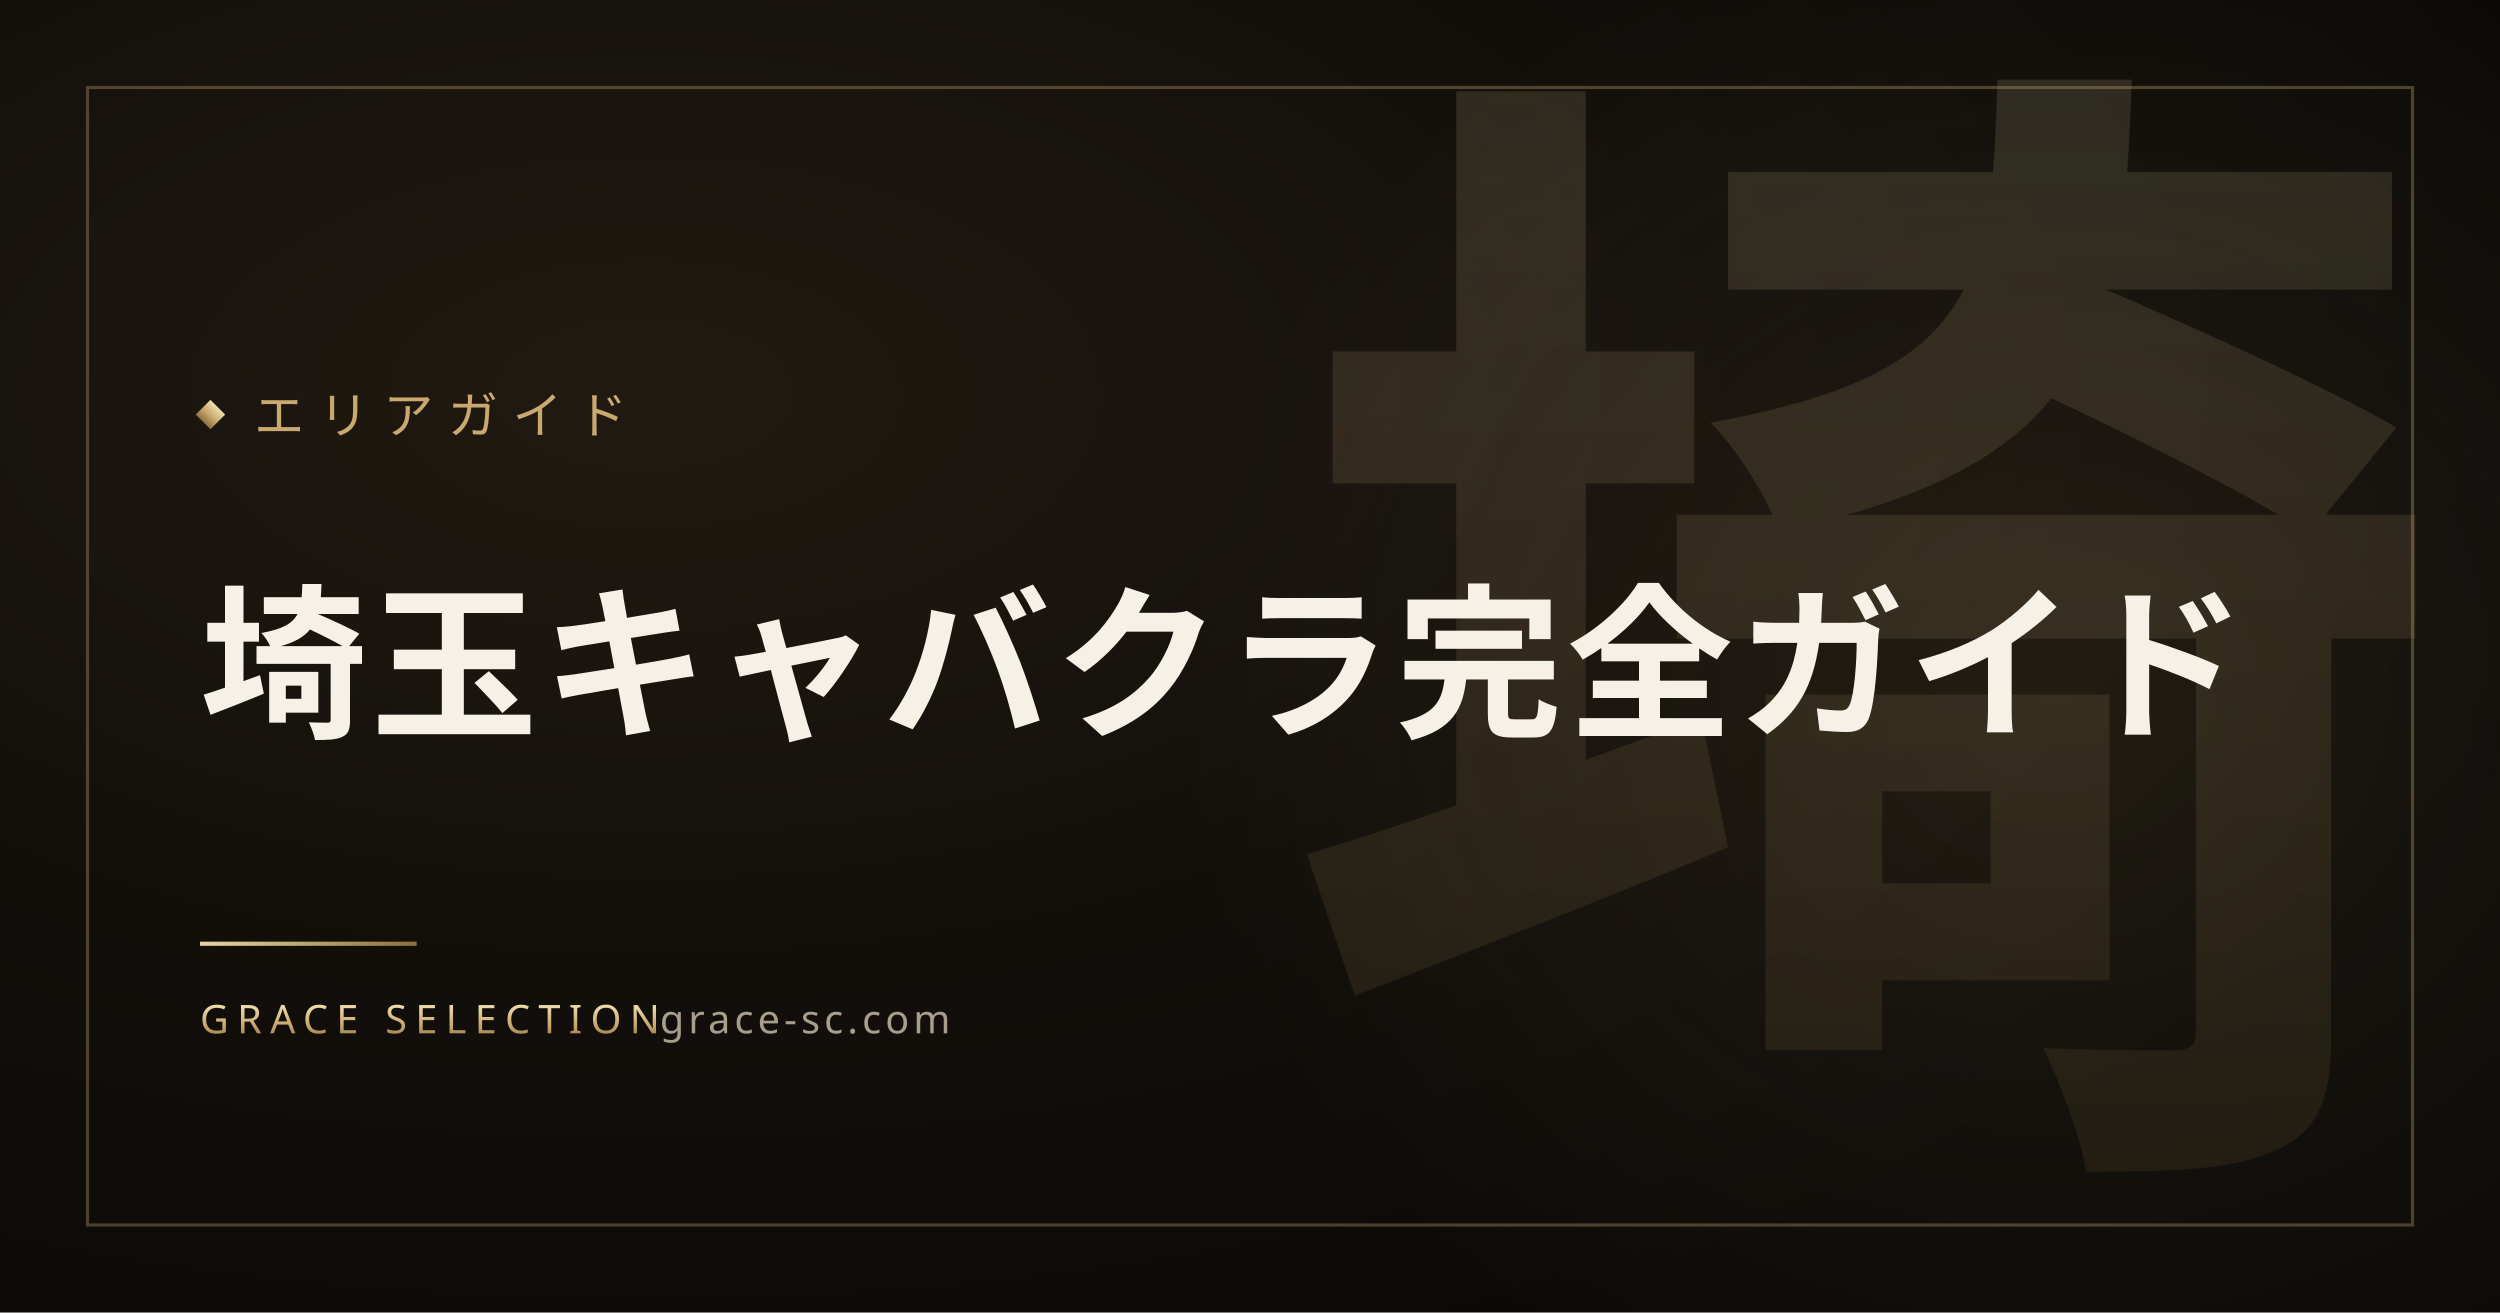
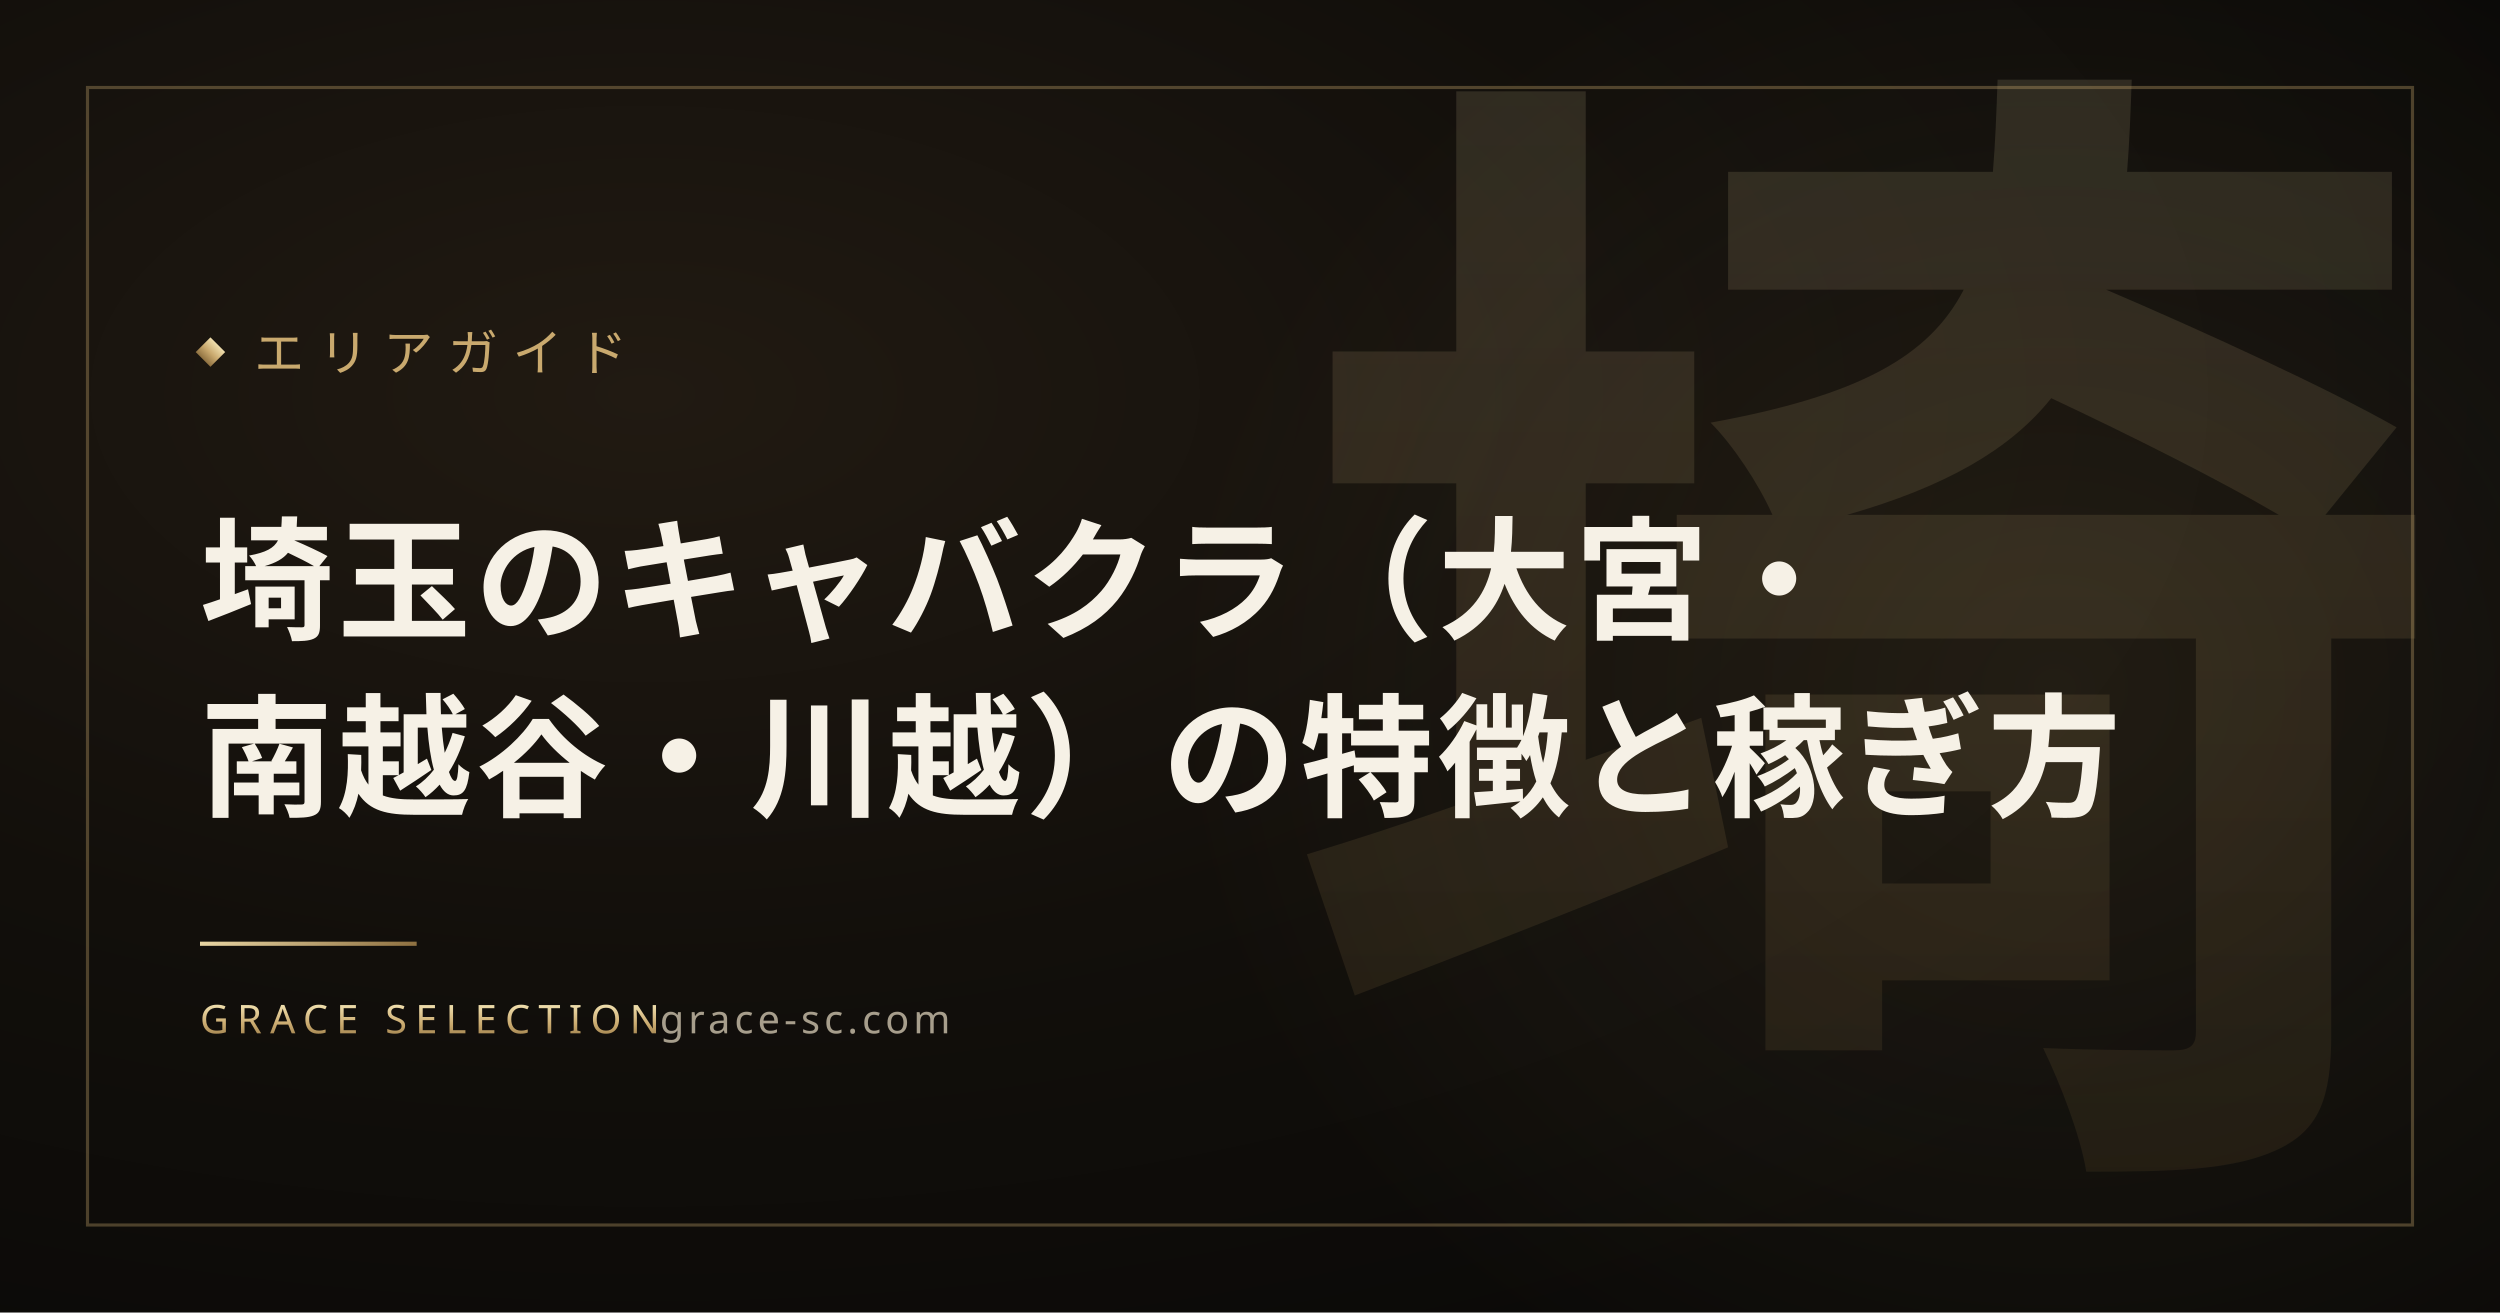
<svg xmlns="http://www.w3.org/2000/svg" viewBox="0 0 1200 630" width="1200" height="630" preserveAspectRatio="xMidYMid slice">
  <defs>
    <radialGradient id="warm" cx="26%" cy="30%" r="80%">
      <stop offset="0%" stop-color="#211A12" />
      <stop offset="55%" stop-color="#120F0B" />
      <stop offset="100%" stop-color="#0B0A08" />
    </radialGradient>
    <radialGradient id="lift" cx="50%" cy="50%" r="50%">
      <stop offset="0%" stop-color="#C9A96E" stop-opacity="0.10" />
      <stop offset="100%" stop-color="#C9A96E" stop-opacity="0" />
    </radialGradient>
    <linearGradient id="foil" x1="0" y1="0" x2="0" y2="1">
      <stop offset="0%" stop-color="#F0DFAE" />
      <stop offset="52%" stop-color="#C9A96E" />
      <stop offset="100%" stop-color="#8E7040" />
    </linearGradient>
    <linearGradient id="foilrule" x1="0" y1="0" x2="1" y2="0">
      <stop offset="0%" stop-color="#E8D5A3" />
      <stop offset="100%" stop-color="#8E7040" />
    </linearGradient>
  </defs>
  <rect width="1200" height="630" fill="url(#warm)" />
  <ellipse cx="985" cy="330" rx="420" ry="380" fill="url(#lift)" />
  <text x="1175" y="512" text-anchor="end" font-family="'Noto Serif JP','Hiragino Mincho ProN','Yu Mincho','BIZ UDPMincho',serif" font-size="560" font-weight="600" fill="url(#foil)" opacity="0.13">埼</text>
  <rect x="42" y="42" width="1116" height="546" fill="none" stroke="#C9A96E" stroke-opacity="0.34" stroke-width="1.5" />
-   <rect x="96" y="194" width="10" height="10" transform="rotate(45 101 199)" fill="url(#foil)" />
-   <text x="122" y="208" font-family="'Noto Sans JP','Hiragino Sans','Yu Gothic','Meiryo',sans-serif" font-size="24" letter-spacing="7" font-weight="500" fill="#C9A96E">エリアガイド</text>
-   <text x="96" y="348" font-family="'Noto Serif JP','Hiragino Mincho ProN','Yu Mincho','BIZ UDPMincho',serif" font-size="80" font-weight="600" fill="#F6F1E6" letter-spacing="2">埼玉キャバクラ完全ガイド</text>
+   <rect x="96" y="164" width="10" height="10" transform="rotate(45 101 169)" fill="url(#foil)" />
+   <text x="122" y="178" font-family="'Noto Sans JP','Hiragino Sans','Yu Gothic','Meiryo',sans-serif" font-size="24" letter-spacing="7" font-weight="500" fill="#C9A96E">エリアガイド</text>
+   <text x="96" y="302" font-family="'Noto Serif JP','Hiragino Mincho ProN','Yu Mincho','BIZ UDPMincho',serif" font-size="64" font-weight="600" fill="#F6F1E6" letter-spacing="2">埼玉のキャバクラ（大宮・</text>
+   <text x="96" y="387" font-family="'Noto Serif JP','Hiragino Mincho ProN','Yu Mincho','BIZ UDPMincho',serif" font-size="64" font-weight="600" fill="#F6F1E6" letter-spacing="2">南越谷・川越）の特徴と稼ぎ方</text>
  <rect x="96" y="452" width="104" height="2" fill="url(#foilrule)" />
  <text x="96" y="496" font-family="'Noto Sans JP','Hiragino Sans','Yu Gothic','Meiryo',sans-serif" font-size="19" letter-spacing="4" font-weight="500" fill="url(#foil)">GRACE SELECTION<tspan fill="#A79E8C" letter-spacing="2" font-weight="400">　grace-sc.com</tspan>
  </text>
</svg>
